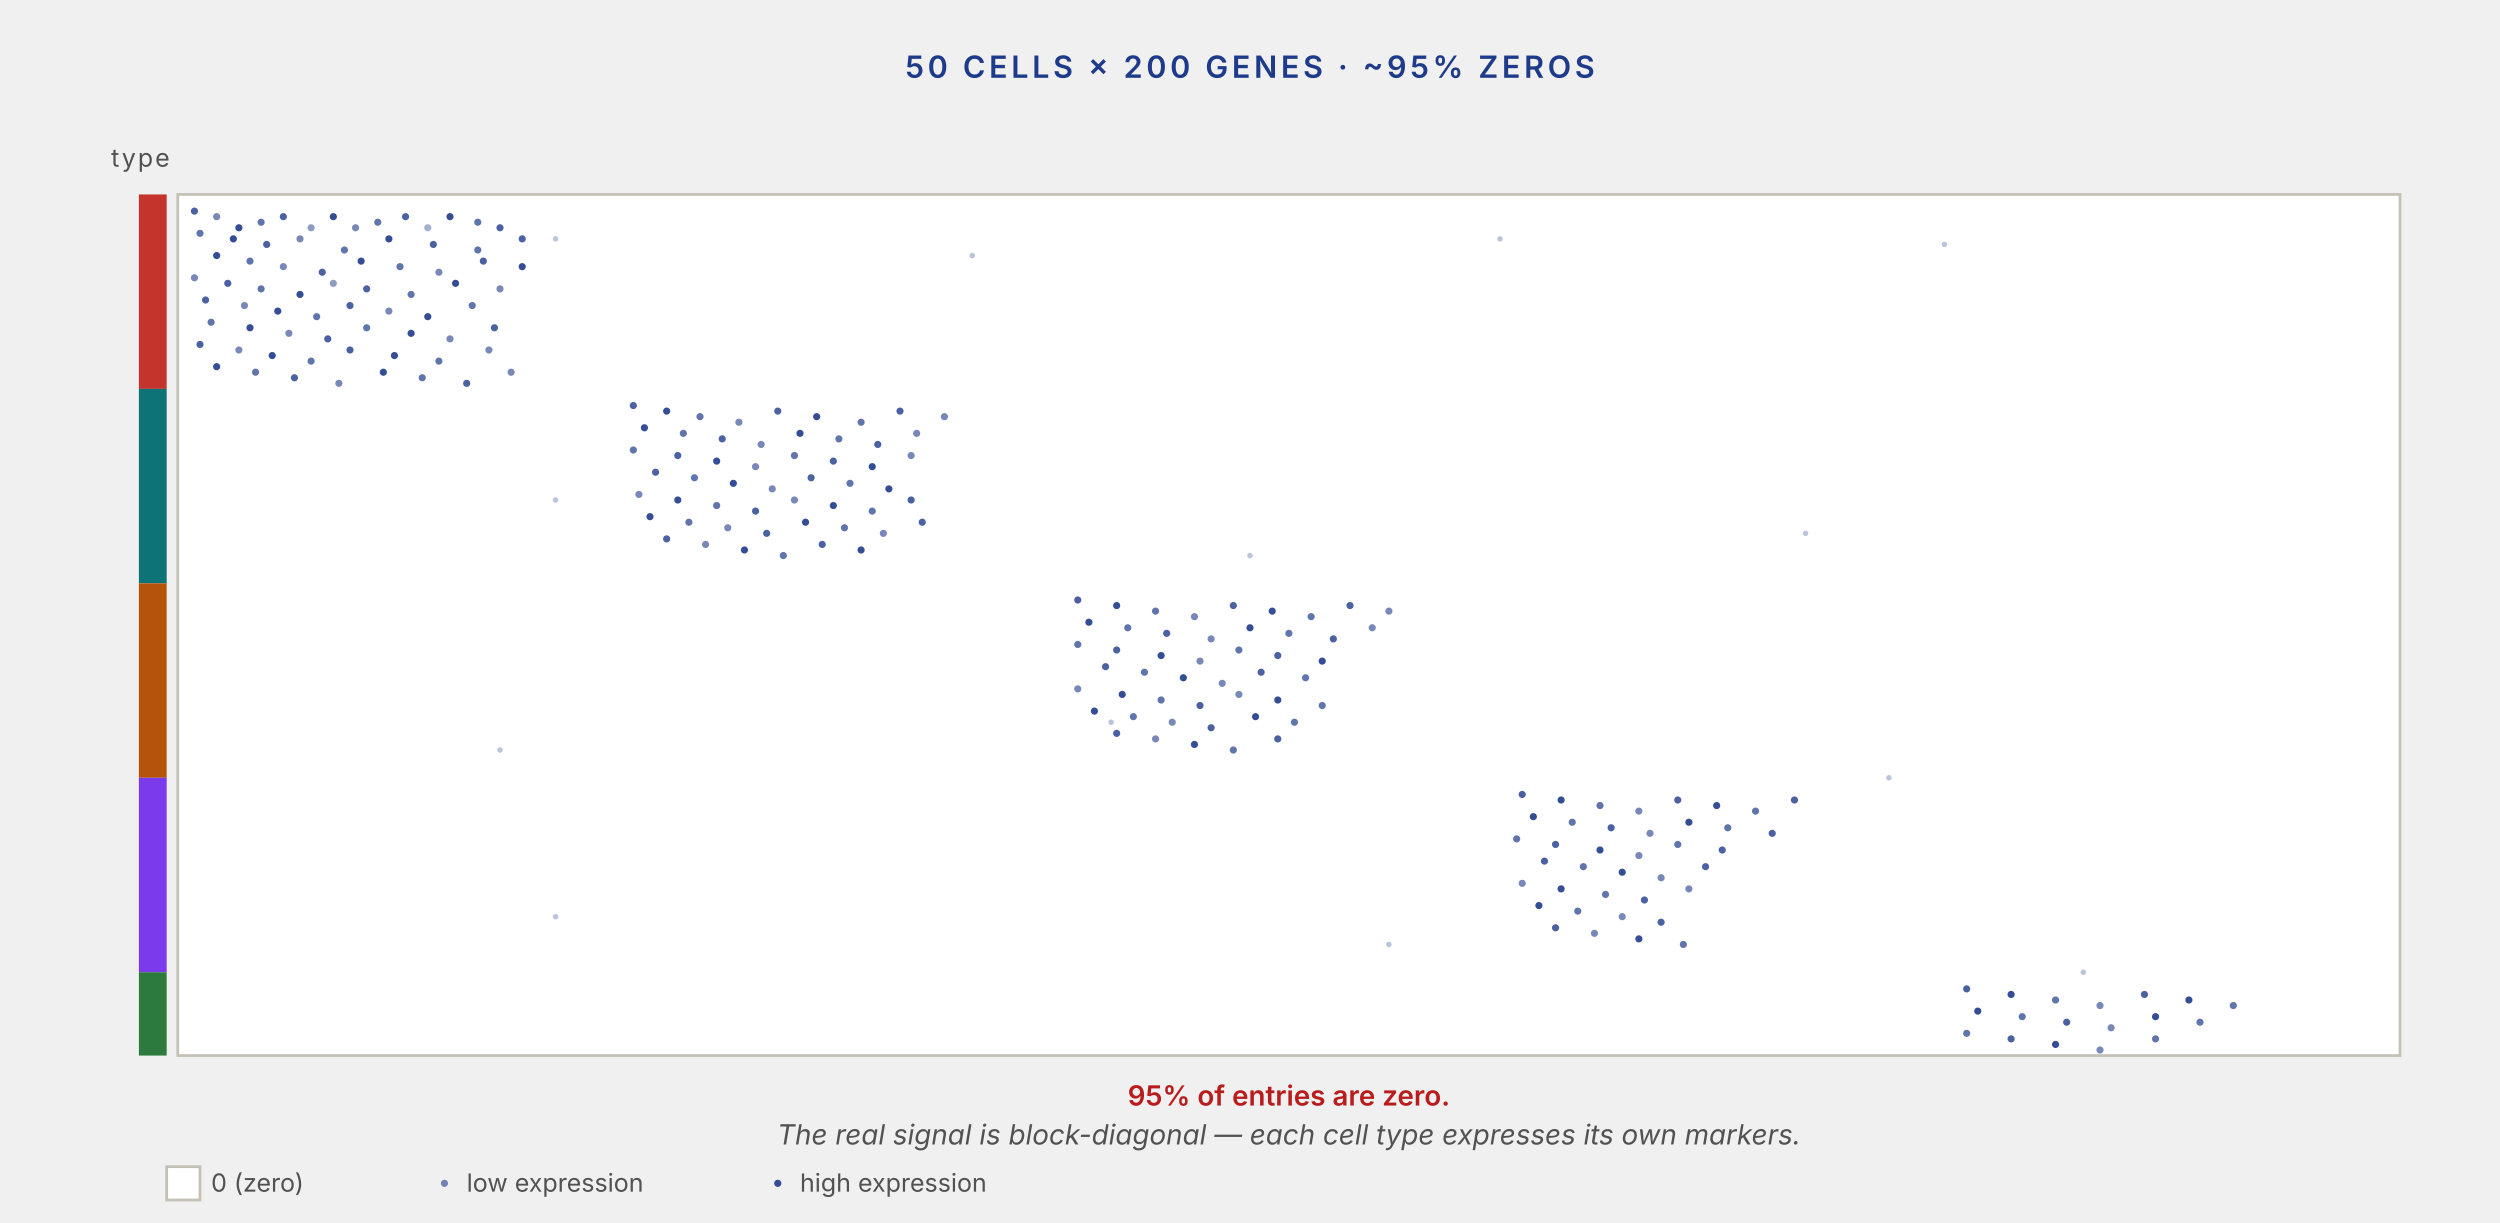
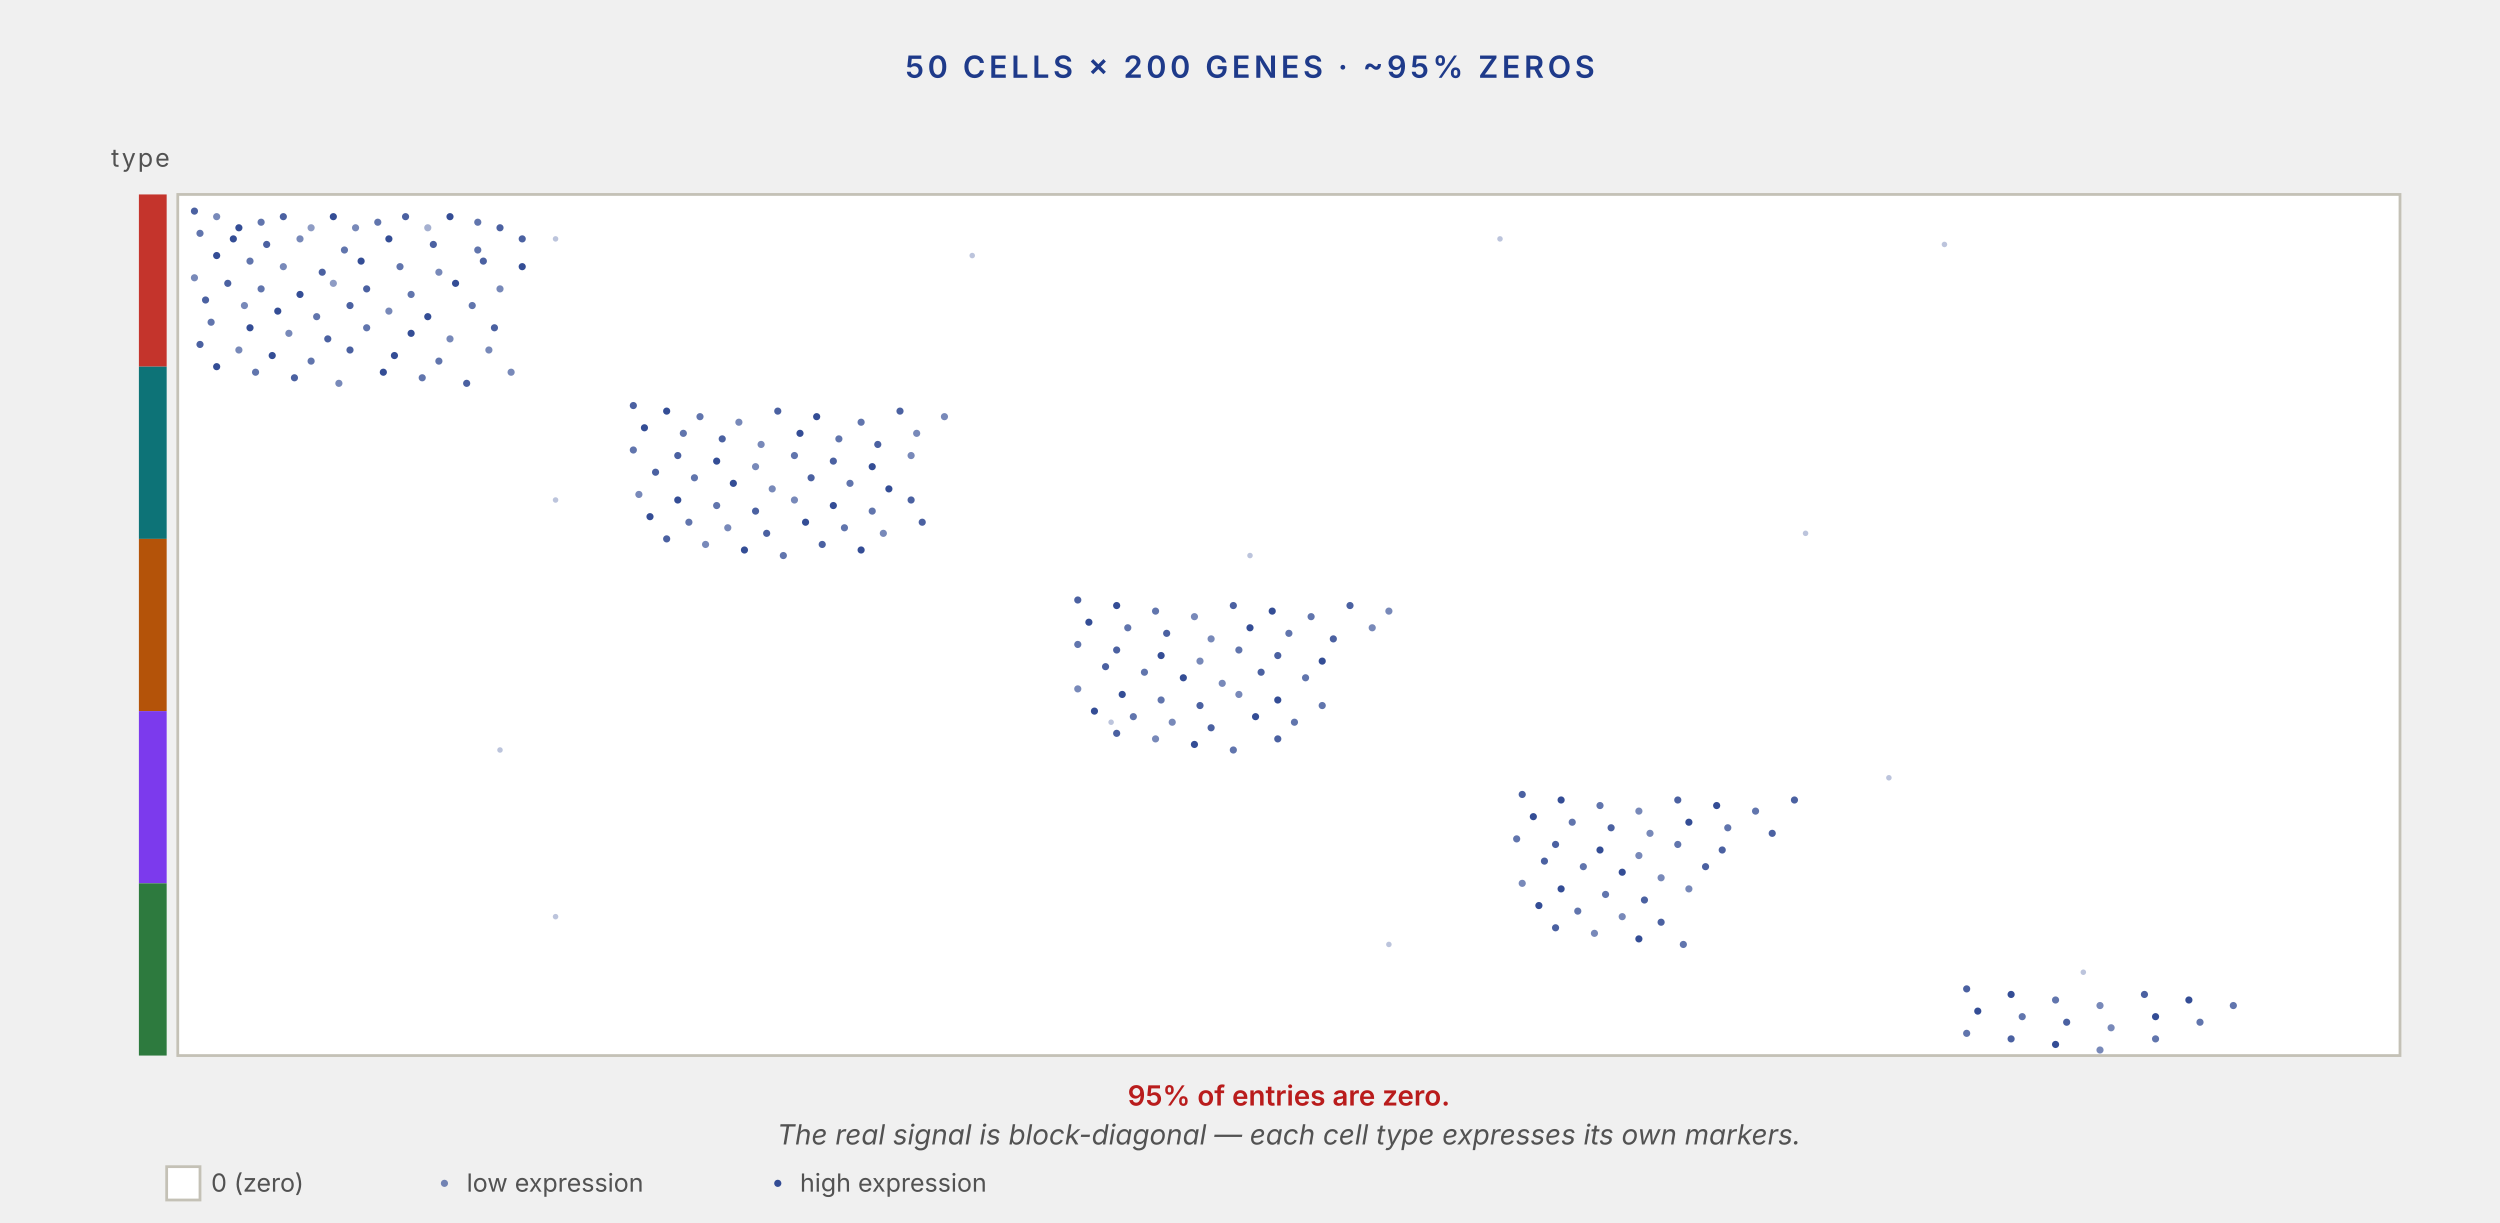
<svg xmlns="http://www.w3.org/2000/svg" viewBox="0 0 900 440" role="img" aria-labelledby="t d">
  <text x="450" y="28" text-anchor="middle" font-family="Inter, sans-serif" font-size="11" font-weight="600" fill="#1e3a8a" letter-spacing="0.12em">50 CELLS × 200 GENES · ~95% ZEROS</text>
  <g>
    <text x="40" y="60" font-family="Inter, sans-serif" font-size="9" fill="#525252" letter-spacing="0.08em">type</text>
-     <rect x="50" y="70" width="10" height="70" fill="#c4342c" />
-     <rect x="50" y="140" width="10" height="70" fill="#0d7377" />
-     <rect x="50" y="210" width="10" height="70" fill="#b45309" />
-     <rect x="50" y="280" width="10" height="70" fill="#7c3aed" />
-     <rect x="50" y="350" width="10" height="30" fill="#2d7a3e" />
+     <rect x="50" y="70" width="10" height="62" fill="#c4342c" />
+     <rect x="50" y="132" width="10" height="62" fill="#0d7377" />
+     <rect x="50" y="194" width="10" height="62" fill="#b45309" />
+     <rect x="50" y="256" width="10" height="62" fill="#7c3aed" />
+     <rect x="50" y="318" width="10" height="62" fill="#2d7a3e" />
  </g>
  <rect x="64" y="70" width="800" height="310" fill="#ffffff" stroke="#c4c1b6" stroke-width="1" />
  <g fill="#1e3a8a">
    <circle cx="70" cy="76" r="1.3" opacity="0.8" />
    <circle cx="78" cy="78" r="1.3" opacity="0.6" />
    <circle cx="86" cy="82" r="1.3" opacity="0.9" />
    <circle cx="94" cy="80" r="1.3" opacity="0.7" />
    <circle cx="102" cy="78" r="1.3" opacity="0.8" />
    <circle cx="112" cy="82" r="1.3" opacity="0.5" />
    <circle cx="120" cy="78" r="1.3" opacity="0.9" />
    <circle cx="128" cy="82" r="1.3" opacity="0.6" />
    <circle cx="136" cy="80" r="1.3" opacity="0.7" />
    <circle cx="146" cy="78" r="1.3" opacity="0.8" />
    <circle cx="154" cy="82" r="1.3" opacity="0.4" />
    <circle cx="162" cy="78" r="1.3" opacity="0.9" />
    <circle cx="172" cy="80" r="1.3" opacity="0.7" />
    <circle cx="180" cy="82" r="1.3" opacity="0.8" />
    <g transform="translate(0 8)">
      <circle cx="72" cy="76" r="1.3" opacity="0.7" />
      <circle cx="84" cy="78" r="1.3" opacity="0.9" />
      <circle cx="96" cy="80" r="1.3" opacity="0.8" />
      <circle cx="108" cy="78" r="1.3" opacity="0.6" />
      <circle cx="124" cy="82" r="1.3" opacity="0.7" />
      <circle cx="140" cy="78" r="1.3" opacity="0.9" />
      <circle cx="156" cy="80" r="1.3" opacity="0.8" />
      <circle cx="172" cy="82" r="1.3" opacity="0.7" />
      <circle cx="188" cy="78" r="1.3" opacity="0.8" />
    </g>
    <g transform="translate(0 16)">
      <circle cx="78" cy="76" r="1.3" opacity="0.9" />
      <circle cx="90" cy="78" r="1.3" opacity="0.7" />
      <circle cx="102" cy="80" r="1.3" opacity="0.6" />
      <circle cx="116" cy="82" r="1.3" opacity="0.8" />
      <circle cx="130" cy="78" r="1.3" opacity="0.9" />
      <circle cx="144" cy="80" r="1.3" opacity="0.7" />
      <circle cx="158" cy="82" r="1.3" opacity="0.6" />
      <circle cx="174" cy="78" r="1.3" opacity="0.8" />
      <circle cx="188" cy="80" r="1.3" opacity="0.9" />
    </g>
    <g transform="translate(0 24)">
      <circle cx="70" cy="76" r="1.3" opacity="0.6" />
      <circle cx="82" cy="78" r="1.3" opacity="0.8" />
      <circle cx="94" cy="80" r="1.3" opacity="0.7" />
      <circle cx="108" cy="82" r="1.3" opacity="0.9" />
      <circle cx="120" cy="78" r="1.3" opacity="0.5" />
      <circle cx="132" cy="80" r="1.3" opacity="0.8" />
      <circle cx="148" cy="82" r="1.3" opacity="0.7" />
      <circle cx="164" cy="78" r="1.3" opacity="0.9" />
      <circle cx="180" cy="80" r="1.3" opacity="0.6" />
    </g>
    <g transform="translate(0 32)">
      <circle cx="74" cy="76" r="1.3" opacity="0.8" />
      <circle cx="88" cy="78" r="1.3" opacity="0.6" />
      <circle cx="100" cy="80" r="1.3" opacity="0.9" />
      <circle cx="114" cy="82" r="1.3" opacity="0.7" />
      <circle cx="126" cy="78" r="1.3" opacity="0.8" />
      <circle cx="140" cy="80" r="1.3" opacity="0.6" />
      <circle cx="154" cy="82" r="1.3" opacity="0.9" />
      <circle cx="170" cy="78" r="1.3" opacity="0.7" />
    </g>
    <g transform="translate(0 40)">
      <circle cx="76" cy="76" r="1.3" opacity="0.7" />
      <circle cx="90" cy="78" r="1.3" opacity="0.9" />
      <circle cx="104" cy="80" r="1.3" opacity="0.6" />
      <circle cx="118" cy="82" r="1.3" opacity="0.8" />
      <circle cx="132" cy="78" r="1.3" opacity="0.7" />
      <circle cx="148" cy="80" r="1.3" opacity="0.9" />
      <circle cx="162" cy="82" r="1.3" opacity="0.6" />
      <circle cx="178" cy="78" r="1.3" opacity="0.8" />
    </g>
    <g transform="translate(0 48)">
      <circle cx="72" cy="76" r="1.3" opacity="0.8" />
      <circle cx="86" cy="78" r="1.3" opacity="0.6" />
      <circle cx="98" cy="80" r="1.3" opacity="0.9" />
      <circle cx="112" cy="82" r="1.3" opacity="0.7" />
      <circle cx="126" cy="78" r="1.3" opacity="0.8" />
      <circle cx="142" cy="80" r="1.3" opacity="0.9" />
      <circle cx="158" cy="82" r="1.3" opacity="0.7" />
      <circle cx="176" cy="78" r="1.3" opacity="0.6" />
    </g>
    <g transform="translate(0 56)">
      <circle cx="78" cy="76" r="1.3" opacity="0.9" />
      <circle cx="92" cy="78" r="1.3" opacity="0.7" />
      <circle cx="106" cy="80" r="1.3" opacity="0.8" />
      <circle cx="122" cy="82" r="1.3" opacity="0.6" />
      <circle cx="138" cy="78" r="1.3" opacity="0.9" />
      <circle cx="152" cy="80" r="1.3" opacity="0.7" />
      <circle cx="168" cy="82" r="1.3" opacity="0.8" />
      <circle cx="184" cy="78" r="1.3" opacity="0.6" />
    </g>
    <g transform="translate(0 70)">
      <circle cx="228" cy="76" r="1.3" opacity="0.8" />
      <circle cx="240" cy="78" r="1.3" opacity="0.9" />
      <circle cx="252" cy="80" r="1.3" opacity="0.7" />
      <circle cx="266" cy="82" r="1.3" opacity="0.6" />
      <circle cx="280" cy="78" r="1.3" opacity="0.8" />
      <circle cx="294" cy="80" r="1.3" opacity="0.9" />
      <circle cx="310" cy="82" r="1.3" opacity="0.7" />
      <circle cx="324" cy="78" r="1.3" opacity="0.8" />
      <circle cx="340" cy="80" r="1.3" opacity="0.6" />
    </g>
    <g transform="translate(0 78)">
      <circle cx="232" cy="76" r="1.3" opacity="0.9" />
      <circle cx="246" cy="78" r="1.3" opacity="0.7" />
      <circle cx="260" cy="80" r="1.3" opacity="0.8" />
      <circle cx="274" cy="82" r="1.3" opacity="0.6" />
      <circle cx="288" cy="78" r="1.3" opacity="0.9" />
      <circle cx="302" cy="80" r="1.3" opacity="0.7" />
      <circle cx="316" cy="82" r="1.3" opacity="0.8" />
      <circle cx="330" cy="78" r="1.3" opacity="0.6" />
    </g>
    <g transform="translate(0 86)">
      <circle cx="228" cy="76" r="1.3" opacity="0.7" />
      <circle cx="244" cy="78" r="1.3" opacity="0.8" />
      <circle cx="258" cy="80" r="1.3" opacity="0.9" />
      <circle cx="272" cy="82" r="1.3" opacity="0.6" />
      <circle cx="286" cy="78" r="1.3" opacity="0.7" />
      <circle cx="300" cy="80" r="1.3" opacity="0.8" />
      <circle cx="314" cy="82" r="1.3" opacity="0.9" />
      <circle cx="328" cy="78" r="1.3" opacity="0.6" />
    </g>
    <g transform="translate(0 94)">
      <circle cx="236" cy="76" r="1.3" opacity="0.8" />
      <circle cx="250" cy="78" r="1.3" opacity="0.7" />
      <circle cx="264" cy="80" r="1.3" opacity="0.9" />
      <circle cx="278" cy="82" r="1.3" opacity="0.6" />
      <circle cx="292" cy="78" r="1.3" opacity="0.8" />
      <circle cx="306" cy="80" r="1.3" opacity="0.7" />
      <circle cx="320" cy="82" r="1.3" opacity="0.9" />
    </g>
    <g transform="translate(0 102)">
      <circle cx="230" cy="76" r="1.3" opacity="0.6" />
      <circle cx="244" cy="78" r="1.3" opacity="0.9" />
      <circle cx="258" cy="80" r="1.3" opacity="0.7" />
      <circle cx="272" cy="82" r="1.3" opacity="0.8" />
      <circle cx="286" cy="78" r="1.3" opacity="0.6" />
      <circle cx="300" cy="80" r="1.3" opacity="0.9" />
      <circle cx="314" cy="82" r="1.3" opacity="0.7" />
      <circle cx="328" cy="78" r="1.3" opacity="0.8" />
    </g>
    <g transform="translate(0 110)">
      <circle cx="234" cy="76" r="1.3" opacity="0.9" />
      <circle cx="248" cy="78" r="1.3" opacity="0.7" />
      <circle cx="262" cy="80" r="1.3" opacity="0.6" />
      <circle cx="276" cy="82" r="1.3" opacity="0.8" />
      <circle cx="290" cy="78" r="1.3" opacity="0.9" />
      <circle cx="304" cy="80" r="1.3" opacity="0.7" />
      <circle cx="318" cy="82" r="1.3" opacity="0.6" />
      <circle cx="332" cy="78" r="1.3" opacity="0.8" />
    </g>
    <g transform="translate(0 118)">
      <circle cx="240" cy="76" r="1.3" opacity="0.8" />
      <circle cx="254" cy="78" r="1.3" opacity="0.6" />
      <circle cx="268" cy="80" r="1.3" opacity="0.9" />
      <circle cx="282" cy="82" r="1.3" opacity="0.7" />
      <circle cx="296" cy="78" r="1.3" opacity="0.8" />
      <circle cx="310" cy="80" r="1.3" opacity="0.9" />
    </g>
    <g transform="translate(0 140)">
      <circle cx="388" cy="76" r="1.3" opacity="0.8" />
      <circle cx="402" cy="78" r="1.3" opacity="0.9" />
      <circle cx="416" cy="80" r="1.3" opacity="0.7" />
      <circle cx="430" cy="82" r="1.3" opacity="0.6" />
      <circle cx="444" cy="78" r="1.3" opacity="0.8" />
      <circle cx="458" cy="80" r="1.3" opacity="0.9" />
      <circle cx="472" cy="82" r="1.3" opacity="0.7" />
      <circle cx="486" cy="78" r="1.3" opacity="0.8" />
      <circle cx="500" cy="80" r="1.3" opacity="0.6" />
    </g>
    <g transform="translate(0 148)">
      <circle cx="392" cy="76" r="1.3" opacity="0.9" />
      <circle cx="406" cy="78" r="1.3" opacity="0.7" />
      <circle cx="420" cy="80" r="1.3" opacity="0.8" />
      <circle cx="436" cy="82" r="1.3" opacity="0.6" />
      <circle cx="450" cy="78" r="1.3" opacity="0.9" />
      <circle cx="464" cy="80" r="1.3" opacity="0.7" />
      <circle cx="480" cy="82" r="1.3" opacity="0.8" />
      <circle cx="494" cy="78" r="1.3" opacity="0.6" />
    </g>
    <g transform="translate(0 156)">
      <circle cx="388" cy="76" r="1.3" opacity="0.7" />
      <circle cx="402" cy="78" r="1.3" opacity="0.8" />
      <circle cx="418" cy="80" r="1.3" opacity="0.9" />
      <circle cx="432" cy="82" r="1.3" opacity="0.6" />
      <circle cx="446" cy="78" r="1.3" opacity="0.7" />
      <circle cx="460" cy="80" r="1.3" opacity="0.8" />
      <circle cx="476" cy="82" r="1.3" opacity="0.9" />
    </g>
    <g transform="translate(0 164)">
      <circle cx="398" cy="76" r="1.3" opacity="0.8" />
      <circle cx="412" cy="78" r="1.3" opacity="0.7" />
      <circle cx="426" cy="80" r="1.3" opacity="0.9" />
      <circle cx="440" cy="82" r="1.3" opacity="0.6" />
      <circle cx="454" cy="78" r="1.3" opacity="0.8" />
      <circle cx="470" cy="80" r="1.3" opacity="0.7" />
    </g>
    <g transform="translate(0 172)">
      <circle cx="388" cy="76" r="1.3" opacity="0.6" />
      <circle cx="404" cy="78" r="1.3" opacity="0.9" />
      <circle cx="418" cy="80" r="1.3" opacity="0.7" />
      <circle cx="432" cy="82" r="1.3" opacity="0.8" />
      <circle cx="446" cy="78" r="1.3" opacity="0.6" />
      <circle cx="460" cy="80" r="1.3" opacity="0.9" />
      <circle cx="476" cy="82" r="1.3" opacity="0.7" />
    </g>
    <g transform="translate(0 180)">
      <circle cx="394" cy="76" r="1.3" opacity="0.9" />
      <circle cx="408" cy="78" r="1.3" opacity="0.7" />
      <circle cx="422" cy="80" r="1.3" opacity="0.6" />
      <circle cx="436" cy="82" r="1.3" opacity="0.8" />
      <circle cx="452" cy="78" r="1.3" opacity="0.9" />
      <circle cx="466" cy="80" r="1.3" opacity="0.7" />
    </g>
    <g transform="translate(0 188)">
      <circle cx="402" cy="76" r="1.3" opacity="0.8" />
      <circle cx="416" cy="78" r="1.3" opacity="0.6" />
      <circle cx="430" cy="80" r="1.3" opacity="0.9" />
      <circle cx="444" cy="82" r="1.3" opacity="0.7" />
      <circle cx="460" cy="78" r="1.3" opacity="0.8" />
    </g>
    <g transform="translate(0 210)">
      <circle cx="548" cy="76" r="1.3" opacity="0.8" />
      <circle cx="562" cy="78" r="1.3" opacity="0.9" />
      <circle cx="576" cy="80" r="1.3" opacity="0.7" />
      <circle cx="590" cy="82" r="1.3" opacity="0.6" />
      <circle cx="604" cy="78" r="1.3" opacity="0.8" />
      <circle cx="618" cy="80" r="1.3" opacity="0.9" />
      <circle cx="632" cy="82" r="1.3" opacity="0.7" />
      <circle cx="646" cy="78" r="1.3" opacity="0.8" />
    </g>
    <g transform="translate(0 218)">
      <circle cx="552" cy="76" r="1.3" opacity="0.9" />
      <circle cx="566" cy="78" r="1.3" opacity="0.7" />
      <circle cx="580" cy="80" r="1.3" opacity="0.8" />
      <circle cx="594" cy="82" r="1.3" opacity="0.6" />
      <circle cx="608" cy="78" r="1.3" opacity="0.9" />
      <circle cx="622" cy="80" r="1.3" opacity="0.7" />
      <circle cx="638" cy="82" r="1.3" opacity="0.8" />
    </g>
    <g transform="translate(0 226)">
      <circle cx="546" cy="76" r="1.3" opacity="0.7" />
      <circle cx="560" cy="78" r="1.3" opacity="0.8" />
      <circle cx="576" cy="80" r="1.3" opacity="0.9" />
      <circle cx="590" cy="82" r="1.3" opacity="0.6" />
      <circle cx="604" cy="78" r="1.3" opacity="0.7" />
      <circle cx="620" cy="80" r="1.3" opacity="0.8" />
    </g>
    <g transform="translate(0 234)">
      <circle cx="556" cy="76" r="1.3" opacity="0.8" />
      <circle cx="570" cy="78" r="1.3" opacity="0.7" />
      <circle cx="584" cy="80" r="1.3" opacity="0.9" />
      <circle cx="598" cy="82" r="1.3" opacity="0.6" />
      <circle cx="614" cy="78" r="1.3" opacity="0.8" />
    </g>
    <g transform="translate(0 242)">
      <circle cx="548" cy="76" r="1.3" opacity="0.6" />
      <circle cx="562" cy="78" r="1.3" opacity="0.9" />
      <circle cx="578" cy="80" r="1.3" opacity="0.7" />
      <circle cx="592" cy="82" r="1.3" opacity="0.8" />
      <circle cx="608" cy="78" r="1.3" opacity="0.6" />
    </g>
    <g transform="translate(0 250)">
      <circle cx="554" cy="76" r="1.3" opacity="0.9" />
      <circle cx="568" cy="78" r="1.3" opacity="0.7" />
      <circle cx="584" cy="80" r="1.3" opacity="0.6" />
      <circle cx="598" cy="82" r="1.3" opacity="0.8" />
    </g>
    <g transform="translate(0 258)">
      <circle cx="560" cy="76" r="1.3" opacity="0.8" />
      <circle cx="574" cy="78" r="1.3" opacity="0.6" />
      <circle cx="590" cy="80" r="1.3" opacity="0.9" />
      <circle cx="606" cy="82" r="1.3" opacity="0.7" />
    </g>
    <g transform="translate(0 280)">
      <circle cx="708" cy="76" r="1.3" opacity="0.8" />
      <circle cx="724" cy="78" r="1.3" opacity="0.9" />
      <circle cx="740" cy="80" r="1.3" opacity="0.7" />
      <circle cx="756" cy="82" r="1.3" opacity="0.6" />
      <circle cx="772" cy="78" r="1.3" opacity="0.8" />
      <circle cx="788" cy="80" r="1.3" opacity="0.9" />
      <circle cx="804" cy="82" r="1.3" opacity="0.7" />
    </g>
    <g transform="translate(0 288)">
      <circle cx="712" cy="76" r="1.3" opacity="0.9" />
      <circle cx="728" cy="78" r="1.3" opacity="0.7" />
      <circle cx="744" cy="80" r="1.3" opacity="0.8" />
      <circle cx="760" cy="82" r="1.3" opacity="0.6" />
      <circle cx="776" cy="78" r="1.3" opacity="0.9" />
      <circle cx="792" cy="80" r="1.3" opacity="0.7" />
    </g>
    <g transform="translate(0 296)">
      <circle cx="708" cy="76" r="1.3" opacity="0.7" />
      <circle cx="724" cy="78" r="1.3" opacity="0.8" />
      <circle cx="740" cy="80" r="1.3" opacity="0.9" />
      <circle cx="756" cy="82" r="1.3" opacity="0.6" />
      <circle cx="776" cy="78" r="1.3" opacity="0.7" />
    </g>
  </g>
  <g fill="#1e3a8a" opacity="0.3">
    <circle cx="200" cy="86" r="1" />
    <circle cx="350" cy="92" r="1" />
    <circle cx="540" cy="86" r="1" />
    <circle cx="700" cy="88" r="1" />
    <circle cx="200" cy="180" r="1" />
    <circle cx="450" cy="200" r="1" />
    <circle cx="650" cy="192" r="1" />
    <circle cx="180" cy="270" r="1" />
    <circle cx="400" cy="260" r="1" />
    <circle cx="680" cy="280" r="1" />
    <circle cx="200" cy="330" r="1" />
    <circle cx="500" cy="340" r="1" />
    <circle cx="750" cy="350" r="1" />
  </g>
  <g transform="translate(32 398)">
    <text x="432" y="0" text-anchor="middle" font-family="Inter, sans-serif" font-size="10" font-weight="600" fill="#b91c1c">95% of entries are zero.</text>
    <text x="432" y="14" text-anchor="middle" font-family="Inter, sans-serif" font-size="10" fill="#525252" font-style="italic">The real signal is block-diagonal — each cell type expresses its own markers.</text>
  </g>
  <g transform="translate(60 420)">
    <rect x="0" y="0" width="12" height="12" fill="#ffffff" stroke="#c4c1b6" />
    <text x="16" y="9" font-family="Inter, sans-serif" font-size="9" fill="#525252">0 (zero)</text>
    <circle cx="100" cy="6" r="1.3" fill="#1e3a8a" opacity="0.6" />
    <text x="108" y="9" font-family="Inter, sans-serif" font-size="9" fill="#525252">low expression</text>
    <circle cx="220" cy="6" r="1.3" fill="#1e3a8a" opacity="0.9" />
    <text x="228" y="9" font-family="Inter, sans-serif" font-size="9" fill="#525252">high expression</text>
  </g>
</svg>
